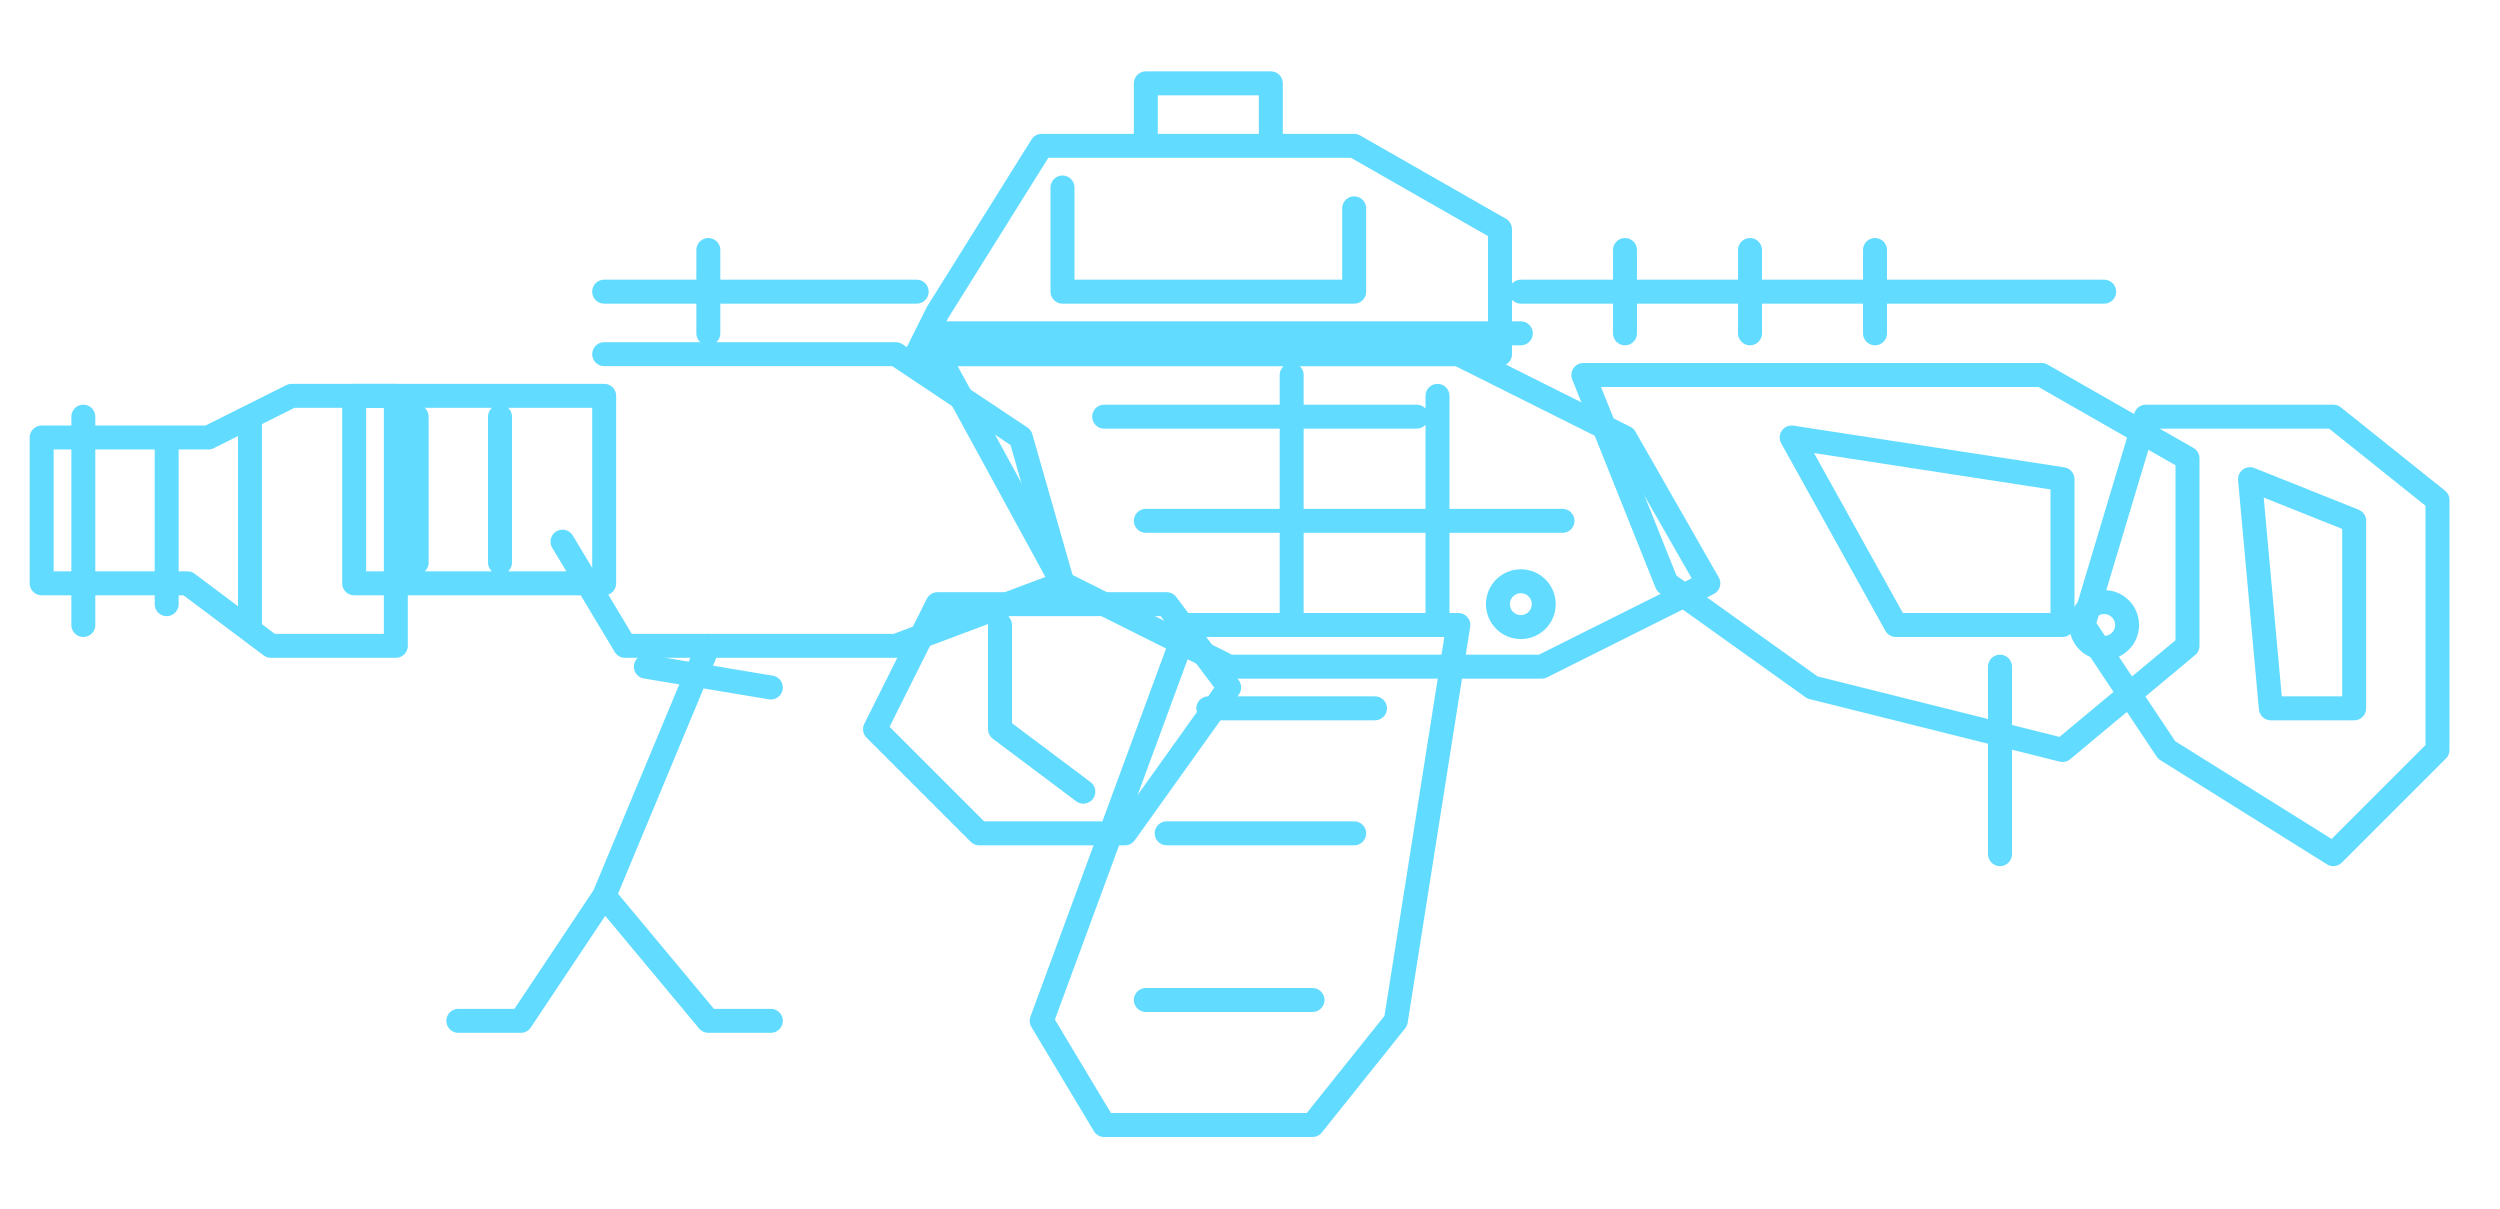
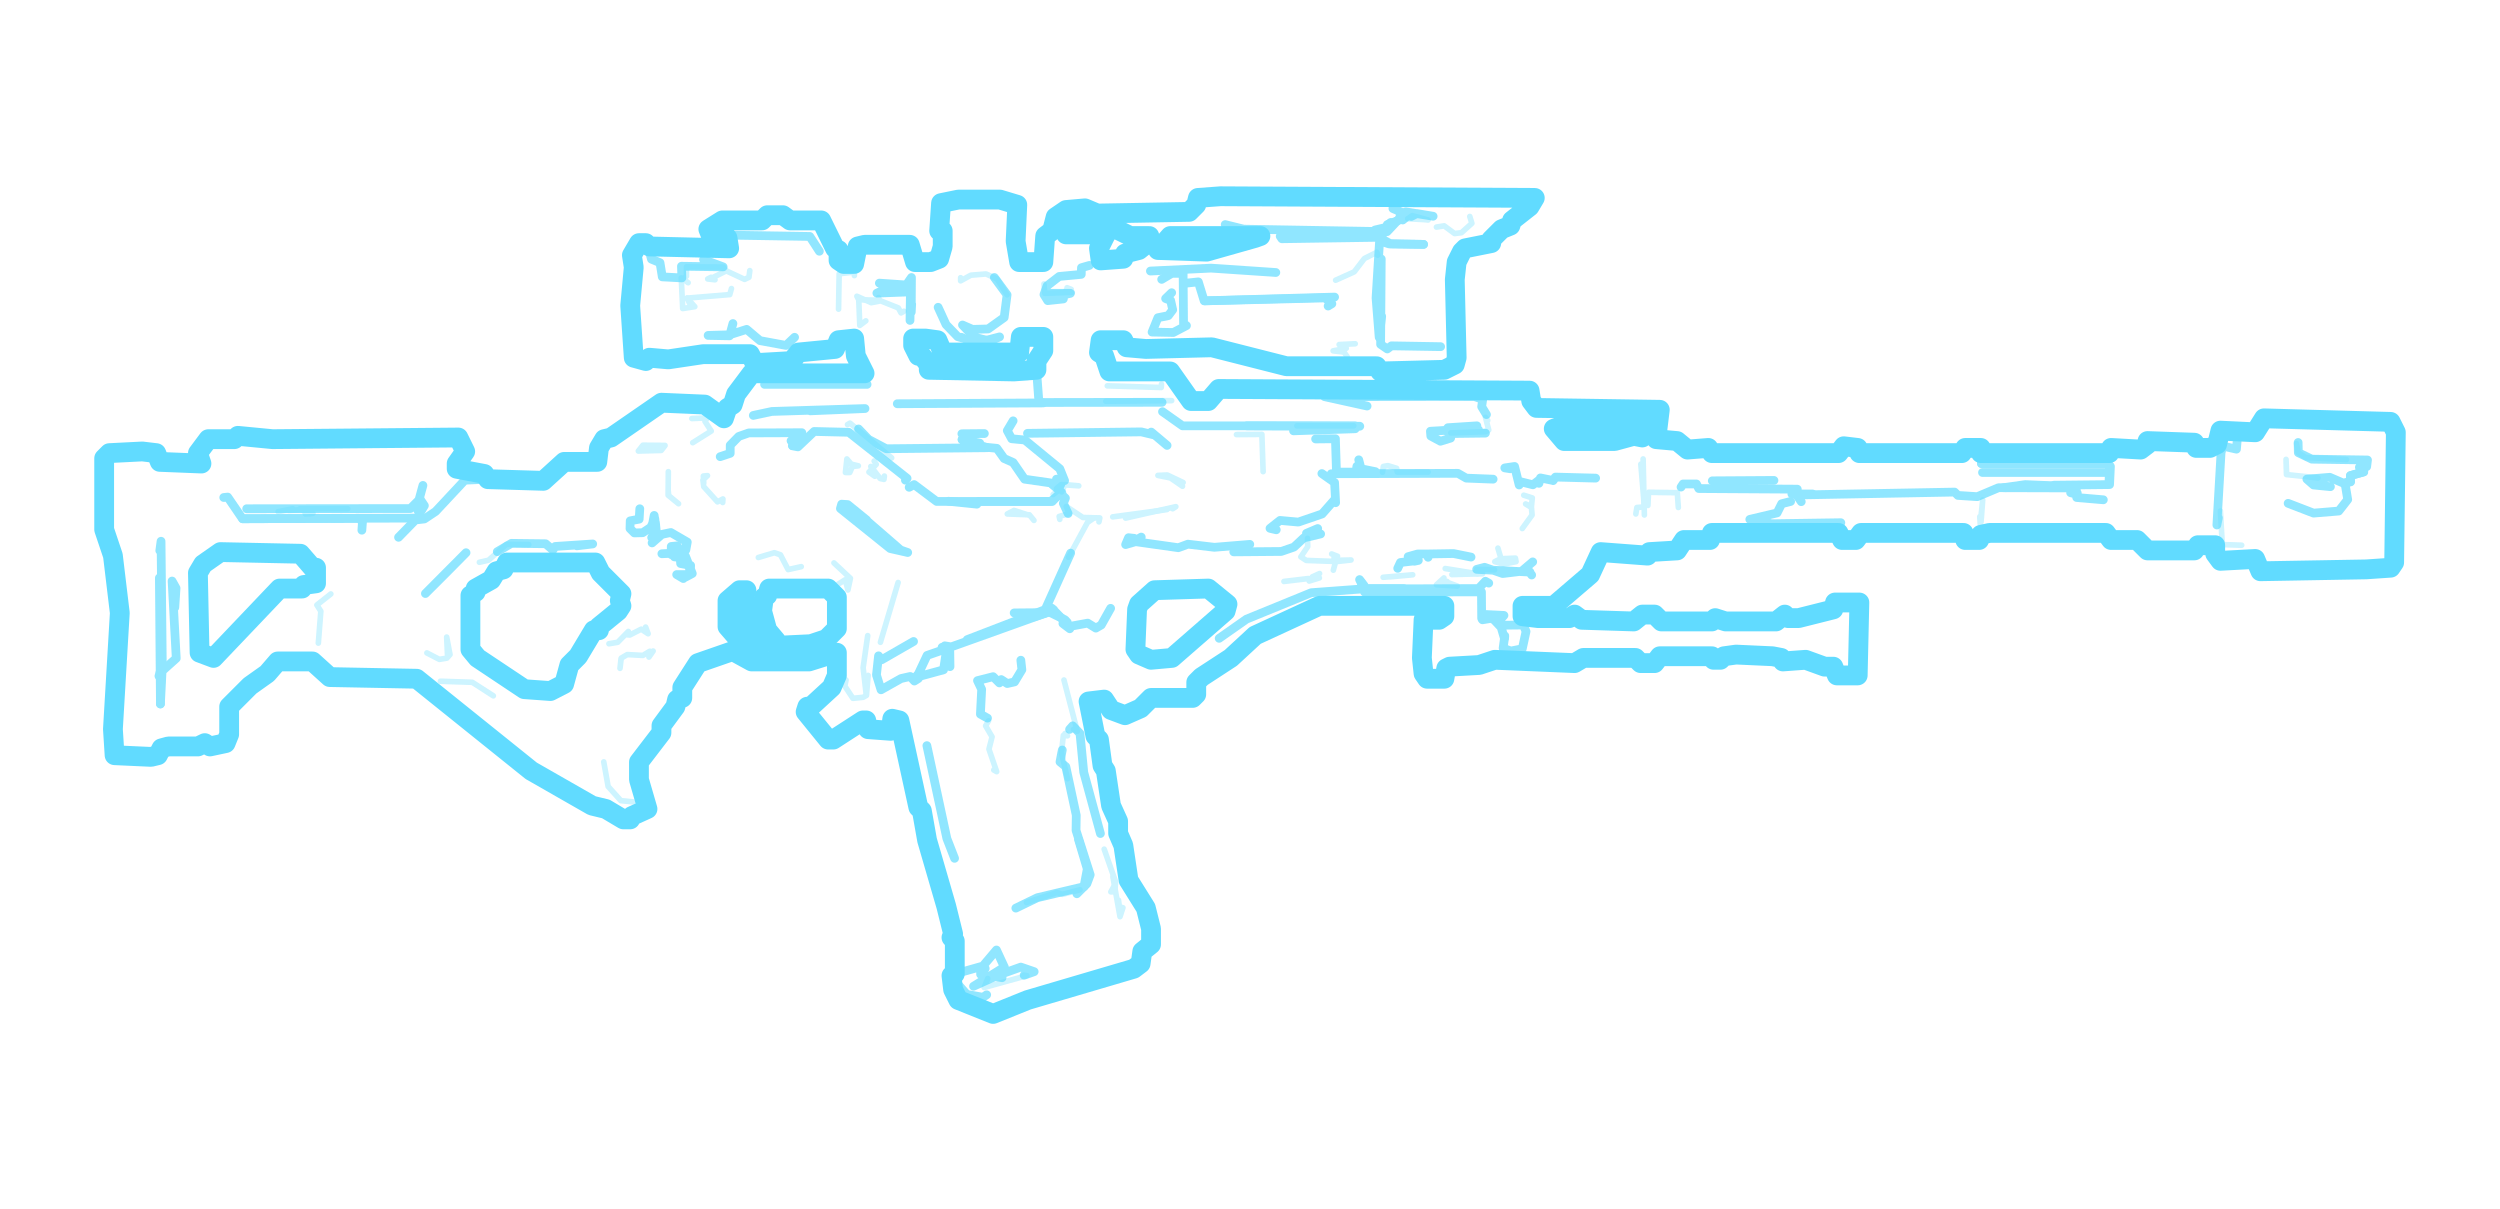
<svg xmlns="http://www.w3.org/2000/svg" width="240" height="116" viewBox="0 0 120 58">
-   <g fill="none" stroke="#61dbff" stroke-width="1.15" stroke-linecap="round" stroke-linejoin="round">
-     <path d="M2 21 H10 L14 19 H19 V31 H13 L9 28 H2 Z M4 20 V30 M8 21 V29 M12 20 V30" />
-     <path d="M17 19 H29 V28 H17 Z M20 20 V27 M24 20 V27 M29 17 H43 L49 21 L51 28 L43 31 H30 L27 26" />
-     <path d="M45 17 H70 L78 21 L82 28 L74 32 H59 L51 28 Z M53 20 H68 M55 25 H75 M62 18 V30 M69 19 V30" />
-     <path d="M76 18 H98 L105 22 V31 L99 36 L87 33 L80 28 Z M86 21 L99 23 V30 L91 30 Z M96 32 V41" />
-     <path d="M103 20 H112 L117 24 V36 L112 41 L104 36 L100 30 Z M108 23 L113 25 V34 L109 34 Z" />
-     <path d="M57 30 H70 L67 49 L63 54 H53 L50 49 Z M58 34 H66 M56 40 H65 M55 48 H63" />
-     <path d="M45 29 H56 L59 33 L54 40 H47 L42 35 Z M48 30 V35 L52 38" />
-     <path d="M45 15 L50 7 H65 L72 11 V17 H44 Z M51 9 V14 H65 V10 M45 16 H73 M55 7 V4 H61 V7" />
-     <path d="M29 14 H44 M73 14 H101 M34 12 V16 M78 12 V16 M84 12 V16 M90 12 V16" />
-     <path d="M34 31 L29 43 L25 49 M29 43 L34 49 M25 49 H22 M34 49 H37 M31 32 L37 33" />
-     <circle cx="73" cy="29" r="1.1" />
-     <circle cx="101" cy="30" r="1.1" />
+   <g fill="none" stroke="#61dbff" stroke-linecap="round" stroke-linejoin="round">
+     <g stroke-width="0.27" opacity="0.32">
+       <path d="M56.24 19.23 L53.08 19.26" />
+       <path d="M29.81 31.61 L29.76 32.08 L29.82 31.59 L30.11 31.42 L30.86 31.46 L31.19 31.26 L31.15 31.54 L31.35 31.25" />
+       <path d="M50.88 23.48 L50.71 23.45 L50.94 23.26 L51.78 23.32 L51.12 23.26 L50.96 23.61 L50.94 23.43 L50.55 23.74" />
+       <path d="M60.63 22.64 L60.57 20.85 L59.35 20.86" />
+       <path d="M21.48 31.45 L21.44 30.58 L21.60 31.42 L21.45 31.59 L21.09 31.65 L20.49 31.34" />
+       <path d="M42.26 30.83 L43.11 27.96" />
+       <path d="M111.26 22.94 L109.76 22.78 L109.73 22.05 L109.75 22.78" />
+       <path d="M52.75 25.05 L52.79 24.86 L51.98 24.84 L51.18 24.31 L51.32 24.65 L50.84 24.79 L50.87 24.93" />
+       <path d="M33.03 13.57 L32.79 13.39 L32.95 13.26 L32.95 12.81 L34.72 12.82 L34.86 13.00" />
+       <path d="M46.11 13.33 L46.11 13.48 L46.60 13.21 L47.33 13.15 L47.86 13.39 L48.34 14.15" />
+       <path d="M53.69 43.21 L53.73 43.53 L53.90 43.57 L53.76 44.00 L53.42 42.09" />
+       <path d="M41.65 30.51 L41.43 32.05 L41.58 33.35" />
+       <path d="M51.24 37.38 L50.95 36.13 L51.04 35.30 L51.24 35.32 L51.12 35.21 L51.03 35.38 L51.12 35.21" />
+       <path d="M35.99 12.99 L35.95 13.31 L35.74 13.41 L34.86 13.00 L34.26 13.30 L34.32 13.43 L33.97 13.39 L34.13 13.31" />
+       <path d="M23.01 26.99 L23.45 26.89 L24.30 26.13 L25.38 26.14 L25.19 26.15" />
+       <path d="M14.89 24.65 L14.39 24.42 L16.69 24.42" />
+       <path d="M112.63 22.06 L110.67 21.96 L110.31 21.72 L110.23 21.29" />
+       <path d="M31.92 21.39 L31.74 21.62 L30.64 21.65 L30.86 21.37 L31.92 21.38" />
+       <path d="M30.99 30.10 L31.11 30.42 L30.78 30.20 L30.23 30.48 L30.10 30.47 L30.16 30.31 L29.65 30.83 L29.23 30.90" />
+       <path d="M47.70 36.96 L47.84 37.04 L47.47 35.96 L47.62 35.37 L47.31 34.84 L47.45 34.60" />
+       <path d="M53.15 18.52 L55.74 18.60 L55.75 18.44" />
+       <path d="M51.07 32.64 L51.71 35.10 L51.53 35.01" />
+       <path d="M42.80 21.98 L40.80 20.31 L40.68 20.38" />
+       <path d="M43.39 14.94 L43.25 15.02 L43.12 14.78 L42.27 14.44 L41.82 14.53 L41.13 14.22 L41.22 14.39" />
+       <path d="M15.28 30.87 L15.40 29.34 L15.21 29.04 L15.88 28.51" />
+       <path d="M71.90 26.31 L72.05 26.82 L72.74 26.79 L72.77 26.96 L72.16 27.08 L71.75 26.96 L72.01 26.83" />
+       <path d="M62.25 20.44 L64.98 20.44" />
+       <path d="M42.17 14.28 L42.21 14.41 L41.22 14.39 L41.27 15.62 L41.56 15.40" />
+       <path d="M21.14 32.70 L22.67 32.75 L23.68 33.40" />
+       <path d="M80.56 24.36 L80.51 23.65 L79.13 23.63 L79.10 24.26" />
+       <path d="M49.14 46.81 L49.29 46.83 L47.24 47.40 L47.41 46.97" />
+       <path d="M78.76 22.28 L78.93 24.33 L78.57 24.36 L78.52 24.67" />
+       <path d="M69.32 10.84 L68.95 10.90 L69.32 10.84 L69.82 11.21 L70.15 11.17 L70.65 10.72 L70.55 10.39" />
+       <path d="M30.39 38.49 L29.80 38.43 L29.19 37.75 L28.98 36.57" />
+       <path d="M78.93 24.72 L78.87 22.03" />
+       <path d="M51.84 42.71 L50.99 42.93 L50.73 42.84 L49.27 43.32" />
+       <path d="M52.50 24.87 L52.21 25.07 L52.30 24.89 L51.29 26.75" />
+       <path d="M71.41 20.18 L71.30 20.03 L71.46 20.64 L71.32 20.72 L69.64 20.78" />
+       <path d="M64.07 26.95 L62.70 26.90 L62.44 26.73 L62.77 26.24 L62.76 25.84" />
+       <path d="M56.29 24.42 L56.44 24.32 L54.03 24.87" />
+       <path d="M64.00 27.37 L64.11 26.96 L64.85 26.88 L64.03 26.90 L64.04 26.70 L64.20 26.70 L63.92 26.59" />
+       <path d="M69.37 27.29 L70.93 27.54 L70.88 27.33 L71.74 27.35" />
+       <path d="M35.11 13.85 L35.03 14.14 L32.98 14.31 L33.10 14.56" />
+       <path d="M67.93 10.50 L68.55 10.56 L67.79 10.35 L67.57 10.50 L68.53 10.55" />
+       <path d="M32.08 22.64 L32.07 23.77 L32.57 24.18 L32.10 23.79 L32.07 23.53" />
+       <path d="M40.65 22.03 L40.93 22.36 L40.79 22.68 L40.58 22.68 L40.65 22.03 L40.75 22.25 L41.20 22.36 L40.92 22.39" />
+       <path d="M41.67 32.42 L41.59 33.38 L41.43 33.47 L40.94 33.52 L40.55 32.93 L40.61 32.64" />
+       <path d="M73.07 25.37 L73.54 24.72 L73.51 24.36 L73.23 24.19 L73.51 24.31 L73.55 23.90 L73.14 23.77" />
+       <path d="M69.69 27.58 L71.16 27.54 L70.01 27.54" />
+       <path d="M53.41 24.81 L56.01 24.46" />
+       <path d="M42.45 22.85 L42.43 23.01 L42.25 22.97 L41.80 22.39 L41.99 22.86 L41.71 22.66 L42.06 22.29 L41.96 22.13" />
+       <path d="M56.76 23.34 L56.18 22.94 L55.58 22.82 L56.03 22.80 L56.79 23.16" />
+       <path d="M53.46 42.56 L53.32 42.81 L53.51 42.80 L53.55 42.33 L53.00 40.76" />
+       <path d="M32.98 14.31 L33.35 14.72 L32.77 14.81 L32.70 13.34" />
+       <path d="M33.78 23.18 L33.76 22.85 L33.96 22.83 L33.74 23.04 L33.78 23.36 L34.44 24.09 L34.70 23.95 L34.69 24.12" />
+       <path d="M13.35 24.56 L14.05 24.42 L13.86 24.50 L14.61 24.46 L14.66 24.67 L15.02 24.64 L14.67 24.67" />
+       <path d="M68.55 22.66 L67.07 22.66 L67.04 22.48 L66.62 22.35 L66.40 22.39 L66.36 22.67" />
+       <path d="M41.01 13.23 L41.01 13.06 L40.28 13.14 L40.25 14.84" />
+       <path d="M66.13 12.25 L66.09 12.11 L65.49 12.41 L65.00 13.05 L64.11 13.45" />
+       <path d="M38.46 27.20 L37.83 27.34 L37.46 26.63 L37.17 26.53 L36.40 26.76" />
+       <path d="M64.66 17.11 L64.51 16.90 L63.99 16.84 L64.62 16.72 L64.28 16.54 L65.05 16.50" />
+       <path d="M40.03 27.02 L40.82 27.76 L40.70 28.32 L40.57 27.83 L40.23 28.04" />
+       <path d="M33.21 20.09 L33.95 20.06 L33.84 20.23 L34.14 20.69 L33.25 21.25" />
+       <path d="M69.46 27.91 L69.15 27.90 L69.31 27.74 L68.95 28.07 L69.95 28.13 L69.47 27.95" />
+       <path d="M95.09 25.06 L95.17 24.00 L95.05 25.14 L95.03 24.80" />
+       <path d="M51.22 13.81 L51.42 13.89 L51.17 13.94 L51.47 14.03 L50.15 14.08 L50.11 13.63" />
+       <path d="M63.34 27.53 L62.99 27.69 L63.33 27.74 L62.84 27.89 L62.80 27.77 L61.63 27.91" />
+       <path d="M107.60 26.17 L106.67 26.14 L106.58 24.53" />
+       <path d="M49.63 24.98 L49.41 24.71 L48.35 24.67 L48.67 24.50 L49.39 24.73" />
+       <path d="M66.39 27.71 L67.81 27.59 L66.71 27.69" />
+     </g>
+     <g stroke-width="0.42" opacity="0.7">
+       <path d="M95.11 22.25 L101.13 22.25 L101.30 22.39 L101.26 23.26 L98.59 23.29 L99.34 23.34 L99.66 23.52 L99.39 23.65 L99.70 23.73 L99.66 23.52 L99.46 23.62 L99.71 23.67 L99.68 23.88 L100.96 23.99" />
+       <path d="M86.46 24.08 L86.24 23.76 L93.82 23.62 L93.98 23.78 L94.91 23.84 L95.93 23.41 L99.32 23.42" />
+       <path d="M47.36 47.75 L47.18 47.87 L46.41 47.73 L45.91 47.17 L45.94 46.72 L47.07 46.40 L47.07 46.77 L47.29 46.49 L47.22 46.32 L47.83 45.60 L48.21 46.42 L46.73 47.34 L47.77 46.87 L48.10 46.93 L47.99 46.78 L49.00 46.42 L49.64 46.64 L49.16 46.81" />
+       <path d="M45.53 24.06 L46.89 24.20 L46.97 24.07 L50.43 24.07 L50.97 23.65 L50.43 23.18 L49.18 23.00 L48.63 22.20 L48.20 22.01 L47.85 21.52 L46.94 21.43 L47.03 21.27 L46.18 21.10 L46.34 21.10" />
+       <path d="M71.35 19.90 L71.12 19.52 L71.17 19.17 L70.76 19.03 L63.58 19.04 L65.62 19.49" />
+       <path d="M58.52 30.64 L59.83 29.72 L62.94 28.45 L65.38 28.27 L65.48 28.11 L65.26 27.82 L65.48 28.25 L67.37 28.25" />
+       <path d="M67.21 10.45 L67.50 10.42 L67.33 10.56 L67.44 10.47 L67.20 10.46 L66.58 11.12 L59.70 11.00 L58.81 10.78" />
+       <path d="M55.80 19.76 L56.76 20.44 L65.04 20.44" />
+       <path d="M41.21 20.59 L41.69 21.09 L42.54 21.54 L47.38 21.49 L46.18 21.10 L46.36 21.09 L46.17 20.82 L47.25 20.81" />
+       <path d="M32.51 26.20 L32.22 26.23 L32.22 26.56 L31.77 26.58 L32.35 26.55 L32.37 26.73 L32.65 26.76 L32.67 27.05 L33.15 27.14 L33.14 27.38 L32.85 26.74 L32.42 26.70 L32.45 26.54 L32.42 26.70 L32.22 26.62 L32.29 26.41 L32.77 26.37 L32.44 26.51 L32.90 26.69 L33.23 27.53 L32.91 27.70 L33.13 27.42 L32.80 27.77 L32.48 27.58 L32.93 27.58" />
+       <path d="M38.29 18.42 L36.70 18.45 L41.62 18.45 L38.87 18.42" />
+       <path d="M111.86 23.36 L111.05 23.28 L110.73 23.00 L111.83 22.91 L112.48 23.19 L112.81 23.12 L112.82 22.83 L113.46 22.65 L113.25 22.43 L113.60 22.40 L113.64 22.08 L110.97 22.04 L110.32 21.73 L110.31 21.24" />
+       <path d="M11.84 24.42 L19.70 24.41 L20.11 24.00 L20.30 23.30" />
+       <path d="M51.27 24.65 L51.04 24.16 L51.14 23.91 L50.88 23.67 L50.51 24.07 L44.96 24.07 L43.88 23.26 L43.64 23.39" />
+       <path d="M41.04 24.50 L43.23 26.40 L43.57 26.52 L42.73 26.33 L40.34 24.41 L40.40 24.20 L40.69 24.22 L41.60 24.96" />
+       <path d="M71.16 29.75 L71.64 29.67 L72.10 30.16 L72.20 30.01 L73.12 30.00 L73.25 30.31 L73.07 31.14 L72.52 31.25 L72.15 31.11 L72.23 30.52 L72.22 30.67 L71.99 29.89 L71.19 29.49 L72.19 29.54 L71.92 29.84" />
+       <path d="M30.71 24.42 L30.68 24.92 L30.25 25.00 L30.24 25.37 L30.45 25.58 L30.85 25.57 L31.24 25.31 L31.43 24.89 L31.45 25.08 L31.40 24.74 L31.33 25.11 L31.46 25.08 L31.50 25.48 L31.28 25.80 L31.56 25.65 L31.30 26.06 L31.77 25.65 L32.20 25.56 L32.99 26.02 L32.92 26.40 L32.93 26.17" />
+       <path d="M55.76 13.41 L56.25 13.12 L56.79 13.12 L56.81 15.53 L56.95 15.63 L56.32 15.96 L55.30 15.94 L55.58 15.25 L56.08 15.15 L56.29 14.87 L56.19 14.42 L55.95 14.33 L56.24 14.05" />
+       <path d="M68.33 11.73 L66.68 11.71 L66.31 11.59 L66.36 11.43 L66.22 11.56 L66.05 14.30 L66.20 16.19 L66.32 15.19" />
+       <path d="M38.89 19.72 L41.52 19.61 L37.05 19.75 L36.16 19.94" />
+       <path d="M43.68 15.38 L43.70 14.01 L42.09 14.07 L42.64 13.82 L42.61 13.65 L42.21 13.59 L43.50 13.68 L43.75 13.32 L43.74 14.98 L43.76 14.60" />
+       <path d="M56.86 13.60 L57.52 13.53 L57.80 14.44 L64.06 14.26" />
+       <path d="M71.67 23.00 L70.38 22.95 L69.98 22.72 L63.90 22.74" />
+       <path d="M59.99 26.13 L58.29 26.27 L57.02 26.12 L56.56 26.29 L54.51 26.00 L54.03 26.14 L54.17 25.81 L54.44 25.84 L54.28 26.07 L54.78 25.78" />
+       <path d="M8.39 29.16 L8.45 28.23 L8.26 27.89 L8.46 31.60 L7.78 32.21 L7.70 33.79" />
+       <path d="M51.69 42.90 L52.17 42.42 L52.33 41.99 L51.65 39.86 L51.66 39.13 L51.16 36.80 L50.88 36.57 L50.99 36.00" />
+       <path d="M55.78 19.31 L49.87 19.32 L49.76 17.86" />
+       <path d="M56.02 21.38 L55.26 20.74 L55.37 20.87 L54.78 20.73 L49.32 20.80" />
+       <path d="M46.57 30.66 L46.43 30.70 L50.17 29.26 L51.39 26.55" />
+       <path d="M87.00 23.71 L86.01 23.71 L86.27 23.48 L81.54 23.45 L81.43 23.23 L80.79 23.23 L80.69 23.38" />
+       <path d="M66.30 12.43 L66.27 16.53 L66.59 16.75 L66.79 16.60 L69.15 16.64" />
+       <path d="M71.30 20.79 L69.67 20.81 L69.63 21.03 L69.14 21.18 L68.68 20.93 L68.66 20.70 L69.86 20.63 L69.39 20.68 L69.50 20.53 L70.89 20.44 L70.72 20.63 L70.97 20.63 L70.77 20.62" />
+       <path d="M101.23 23.22 L101.26 22.35 L101.13 22.25 L95.11 22.25" />
+       <path d="M61.45 11.34 L61.53 11.46 L66.18 11.39 L66.74 11.70 L68.33 11.73" />
+       <path d="M50.08 19.34 L43.07 19.38" />
+       <path d="M51.35 30.18 L51.02 29.93 L51.23 29.87 L51.12 29.75 L50.35 29.37 L45.66 31.05 L45.35 31.00" />
+       <path d="M7.67 26.43 L7.73 25.98 L7.79 31.89 L7.63 32.45" />
+       <path d="M65.50 28.42 L71.11 28.41 L71.12 29.68" />
+       <path d="M43.46 23.05 L43.54 22.96 L40.74 20.75 L39.08 20.71 L38.30 21.45 L38.04 21.40" />
+       <path d="M88.36 25.09 L85.04 25.14 L83.99 24.93 L85.30 24.62 L85.52 24.18 L85.95 24.07" />
+       <path d="M53.31 29.20 L52.86 30.00 L52.60 30.15 L52.21 29.91 L51.34 30.07 L50.48 29.19 L50.58 29.27 L50.17 29.26 L50.35 29.38 L49.64 29.61 L49.76 29.41 L48.68 29.42" />
+       <path d="M71.46 27.99 L71.30 27.90 L70.97 28.25 L65.47 28.27 L65.34 27.96" />
+       <path d="M72.49 22.50 L72.23 22.46 L72.70 22.39 L72.92 23.28 L72.98 23.12 L73.58 23.27 L73.92 23.01 L73.87 23.20 L73.94 22.94 L74.53 23.06 L74.66 22.90 L74.55 23.07 L74.67 22.90 L76.59 22.95" />
+       <path d="M99.34 23.35 L97.21 23.26 L96.16 23.41 L99.41 23.36" />
+       <path d="M57.83 14.44 L63.60 14.30 L63.93 14.58 L63.75 14.69" />
+       <path d="M31.08 11.74 L31.27 12.44 L31.68 12.61 L31.79 13.29 L32.73 13.34 L32.71 12.78 L34.71 12.81 L33.77 12.46" />
+       <path d="M16.44 24.88 L11.64 24.90 L10.93 23.86 L10.74 23.88" />
+       <path d="M11.65 24.90 L17.22 24.88 L17.40 25.03 L17.37 25.45" />
+       <path d="M38.14 16.19 L37.73 16.58 L36.48 16.35 L35.84 15.81 L35.02 16.07 L33.99 16.10 L35.02 16.12 L35.18 15.53" />
+       <path d="M65.22 22.07 L65.33 22.50 L66.02 22.64 L65.09 22.66 L65.13 22.38 L65.09 22.66 L64.15 22.66 L64.10 21.06 L63.15 21.07" />
+       <path d="M7.65 27.74 L7.70 33.79" />
+       <path d="M61.24 13.08 L58.13 12.87 L55.22 13.01" />
+       <path d="M64.71 20.51 L65.27 20.46 L59.85 20.44" />
+       <path d="M95.16 22.68 L101.15 22.68" />
+       <path d="M73.52 27.60 L73.33 27.35 L73.44 27.46 L70.88 27.33 L71.26 27.23 L72.13 27.53 L73.04 27.42 L73.57 26.97" />
+       <path d="M82.19 23.08 L85.15 23.06 L82.19 23.08" />
+       <path d="M44.01 32.43 L44.08 32.57 L43.89 32.69 L43.69 32.47 L43.25 32.57 L42.29 33.11 L42.07 32.40 L42.17 31.48 L42.32 31.67 L43.85 30.79" />
+       <path d="M20.04 24.34 L20.05 24.49 L20.17 23.97 L20.37 24.27 L20.01 24.87 L15.93 24.88" />
+       <path d="M52.29 12.74 L51.91 12.85 L51.90 13.17 L50.84 13.27 L50.26 13.72 L50.11 14.14 L50.29 14.43 L51.04 14.35 L51.07 14.15 L51.38 14.08 L50.19 14.08" />
+       <path d="M51.77 40.30 L52.19 41.71 L52.03 42.56 L49.79 43.09 L48.76 43.59" />
+       <path d="M47.73 13.32 L48.34 14.15 L48.20 15.24 L47.43 15.79 L46.68 15.81 L46.20 15.60 L46.75 16.18 L47.34 16.33" />
+       <path d="M61.26 25.43 L60.96 25.36 L61.44 24.98 L62.32 25.06 L63.46 24.67 L64.03 24.02 L64.11 24.13 L64.06 23.16 L63.45 22.73" />
+       <path d="M46.15 16.19 L46.52 16.36 L47.56 16.36 L47.98 16.17 L46.94 16.44 L45.97 16.16 L45.41 15.58 L45.03 14.75" />
+       <path d="M38.04 21.39 L38.15 21.26 L37.97 21.16 L38.30 21.14 L38.49 20.77 L35.94 20.78 L35.46 20.95 L35.05 21.37 L35.05 21.76 L34.57 21.92" />
+       <path d="M48.63 20.20 L48.35 20.67 L48.56 21.06 L49.19 21.12 L50.87 22.50 L51.10 23.07 L50.71 23.00 L50.92 23.25 L50.82 23.43 L50.53 23.25" />
+       <path d="M106.48 24.86 L106.41 25.20 L106.61 21.74 L106.69 21.41 L107.35 21.56 L107.42 20.73" />
+       <path d="M23.87 26.48 L24.55 26.08 L26.19 26.10 L26.54 26.40 L26.65 26.23 L28.45 26.11 L27.69 26.20" />
+       <path d="M63.25 25.37 L62.71 25.60 L63.39 25.63 L62.58 25.82 L62.11 26.26 L61.50 26.47 L59.22 26.49" />
+       <path d="M51.34 35.01 L51.49 34.84 L51.84 35.21 L52.02 37.07 L52.82 40.01" />
+       <path d="M45.60 32.00 L45.59 31.27 L45.42 31.29 L45.29 32.15 L44.01 32.50 L44.50 31.46 L45.51 31.11 L45.22 31.07" />
+       <path d="M44.49 35.79 L45.45 40.25 L45.82 41.20" />
+       <path d="M21.61 27.30 L22.37 26.53 L20.42 28.49 L21.61 27.30" />
+       <path d="M66.86 10.01 L67.74 10.39 L68.01 10.25 L68.79 10.38 L67.48 10.17 L67.21 10.27 L67.20 10.55 L66.59 10.78 L66.68 10.88 L66.00 11.04" />
+       <path d="M66.75 10.68 L66.17 11.26 L61.57 11.40" />
+       <path d="M39.33 12.06 L38.87 11.35 L34.59 11.28 L34.43 11.05" />
+       <path d="M62.65 20.64 L65.05 20.58 L62.09 20.68" />
+       <path d="M19.13 25.79 L19.94 24.96 L20.37 24.91 L20.91 24.55 L22.31 23.05 L23.22 23.01 L23.24 22.86" />
+       <path d="M70.61 26.74 L69.77 26.57 L68.56 26.59 L68.55 26.75 L68.52 26.59 L68.05 26.59 L67.59 26.72 L67.96 26.73 L67.89 26.94 L68.08 26.90 L67.22 27.00 L67.09 27.28" />
+       <path d="M47.40 34.47 L47.06 34.28 L47.12 33.09 L46.92 32.67 L47.67 32.48 L47.97 32.78 L48.06 32.62 L48.35 32.81 L48.70 32.73 L49.05 32.15 L49.00 31.69" />
+       <path d="M113.46 22.65 L112.82 22.83 L112.83 23.13 L112.56 23.19 L112.69 23.98 L112.26 24.53 L111.05 24.63 L109.83 24.16" />
+     </g>
+     <g stroke-width="0.95" opacity="1.0">
+       <path d="M58.58 9.42 L73.67 9.50 L73.42 9.92 L72.58 10.58 L72.50 10.83 L72.08 11.00 L71.58 11.50 L71.58 11.67 L70.33 11.92 L70.17 12.08 L69.92 12.58 L69.83 13.42 L69.92 17.17 L69.83 17.50 L69.33 17.75 L66.25 17.83 L66.08 17.58 L61.75 17.58 L58.17 16.67 L55.00 16.75 L54.08 16.67 L53.92 16.33 L52.83 16.33 L52.75 16.92 L53.00 17.08 L53.25 17.83 L56.17 17.83 L57.17 19.25 L58.00 19.25 L58.50 18.67 L73.42 18.75 L73.50 19.25 L73.75 19.58 L79.67 19.67 L79.50 21.08 L80.50 21.17 L81.00 21.58 L82.00 21.50 L82.17 21.75 L88.25 21.75 L88.50 21.42 L89.17 21.50 L89.25 21.75 L94.17 21.75 L94.33 21.50 L95.08 21.50 L95.08 21.75 L101.25 21.75 L101.33 21.50 L102.75 21.58 L103.08 21.33 L103.08 21.17 L105.33 21.25 L105.42 21.50 L106.08 21.50 L106.42 21.33 L106.58 20.67 L108.25 20.75 L108.67 20.08 L114.75 20.25 L115.00 20.75 L114.92 27.00 L114.75 27.25 L113.58 27.33 L108.50 27.42 L108.25 26.83 L106.58 26.92 L106.33 26.58 L106.33 26.17 L105.50 26.17 L105.33 26.42 L103.08 26.42 L102.58 25.92 L101.33 25.92 L101.08 25.58 L95.50 25.58 L95.08 25.67 L95.00 25.92 L94.33 25.92 L94.25 25.58 L89.33 25.58 L89.08 25.92 L88.42 25.92 L88.25 25.58 L82.17 25.58 L82.08 25.92 L80.83 25.92 L80.50 26.42 L79.17 26.50 L79.08 26.67 L76.83 26.50 L76.33 27.58 L74.58 29.08 L73.08 29.08 L73.08 29.58 L73.83 29.67 L75.33 29.67 L75.58 29.50 L75.92 29.75 L78.42 29.83 L78.83 29.50 L79.42 29.50 L79.75 29.83 L82.17 29.83 L82.33 29.67 L82.83 29.83 L85.25 29.83 L85.67 29.50 L85.83 29.67 L86.33 29.67 L88.00 29.25 L88.08 28.92 L89.25 28.92 L89.17 32.42 L88.17 32.42 L88.00 32.00 L87.58 32.00 L86.67 31.67 L85.58 31.75 L85.50 31.58 L85.08 31.50 L83.33 31.42 L82.75 31.50 L82.58 31.67 L82.25 31.67 L82.17 31.50 L79.67 31.50 L79.42 31.83 L78.75 31.83 L78.50 31.58 L76.00 31.58 L75.58 31.83 L71.75 31.67 L71.00 31.92 L69.58 32.00 L69.42 32.08 L69.33 32.58 L68.50 32.58 L68.33 32.33 L68.25 31.58 L68.33 29.75 L69.08 29.75 L69.33 29.58 L69.33 29.08 L63.33 29.08 L60.25 30.50 L59.08 31.58 L57.67 32.50 L57.42 32.75 L57.42 33.33 L57.25 33.50 L55.25 33.50 L54.75 34.00 L54.00 34.33 L53.33 34.08 L53.00 33.58 L52.25 33.67 L52.58 35.33 L52.75 35.50 L52.92 36.75 L53.08 37.00 L53.33 38.67 L53.67 39.42 L53.67 40.00 L53.92 40.58 L54.17 42.25 L55.00 43.58 L55.25 44.58 L55.25 45.33 L54.83 45.67 L54.75 46.25 L54.42 46.50 L49.33 48.00 L47.67 48.67 L46.00 48.00 L45.75 47.50 L45.67 46.83 L45.83 46.75 L45.83 45.17 L45.67 45.00 L45.75 44.83 L45.42 43.50 L44.50 40.33 L44.25 38.92 L44.08 38.75 L43.17 34.58 L42.83 34.50 L42.75 35.08 L41.67 35.00 L41.58 34.58 L41.42 34.58 L40.00 35.50 L39.75 35.50 L38.67 34.17 L38.75 33.92 L38.92 33.92 L39.92 33.00 L40.17 32.42 L40.17 31.33 L38.83 31.75 L36.08 31.75 L35.17 31.25 L33.50 31.83 L32.75 33.00 L32.75 33.50 L32.50 33.58 L32.42 33.92 L31.75 34.83 L31.75 35.17 L30.67 36.58 L30.67 37.42 L31.08 38.83 L30.33 39.17 L30.25 39.33 L29.92 39.33 L29.08 38.83 L28.42 38.67 L25.50 37.00 L20.00 32.58 L15.83 32.50 L15.00 31.75 L13.33 31.75 L12.83 32.33 L12.00 32.92 L11.00 33.92 L11.00 35.25 L10.83 35.67 L10.08 35.83 L9.83 35.67 L9.50 35.83 L8.08 35.83 L7.75 35.92 L7.58 36.25 L7.25 36.33 L5.50 36.25 L5.42 35.00 L5.75 29.42 L5.42 26.67 L5.00 25.42 L5.00 22.00 L5.25 21.75 L6.83 21.67 L7.50 21.75 L7.67 22.17 L9.67 22.25 L9.50 21.75 L10.00 21.08 L11.25 21.08 L11.42 20.92 L13.08 21.08 L22.00 21.00 L22.33 21.67 L21.92 22.25 L21.92 22.50 L23.25 22.75 L23.42 23.00 L26.08 23.08 L27.08 22.17 L28.67 22.17 L28.75 21.50 L29.00 21.08 L29.33 21.00 L31.75 19.33 L33.83 19.42 L34.75 20.08 L34.92 19.58 L35.17 19.42 L35.33 18.92 L36.08 17.92 L41.50 17.92 L41.08 17.08 L41.00 16.25 L40.25 16.33 L40.08 16.75 L38.33 16.92 L38.00 17.33 L36.42 17.42 L36.17 17.33 L36.00 17.00 L33.75 17.00 L32.08 17.25 L31.17 17.17 L31.00 17.33 L30.42 17.17 L30.25 14.67 L30.42 12.83 L30.33 12.25 L30.67 11.67 L31.00 11.67 L31.17 11.83 L35.00 11.92 L34.92 11.42 L34.17 11.42 L34.00 11.00 L34.67 10.58 L36.58 10.58 L36.83 10.33 L37.58 10.33 L37.92 10.58 L39.42 10.58 L40.08 11.92 L40.25 12.00 L40.25 12.50 L40.50 12.67 L41.00 12.67 L41.17 11.83 L41.50 11.75 L43.67 11.75 L43.92 12.58 L44.67 12.58 L45.08 12.42 L45.25 11.83 L45.25 11.08 L45.08 11.08 L45.17 9.75 L46.00 9.58 L48.00 9.58 L48.83 9.83 L48.75 11.58 L48.92 12.58 L50.08 12.58 L50.17 11.33 L50.50 11.08 L50.67 10.42 L51.17 10.08 L52.08 10.00 L52.67 10.25 L57.08 10.17 L57.42 9.83 L57.50 9.50 Z" />
+       <path d="M52.50 11.08 L52.58 10.83 L52.08 10.58 L51.42 10.58 L51.08 10.92 L51.17 11.25 L52.33 11.25 Z" />
+       <path d="M60.25 11.42 L60.50 11.33 L56.17 11.33 L55.58 12.00 L57.92 12.08 Z" />
+       <path d="M55.08 11.50 L55.17 11.33 L54.25 11.33 L53.58 11.00 L53.17 11.08 L52.75 11.92 L52.83 12.50 L53.92 12.42 L54.00 12.17 L54.67 12.00 L55.08 11.67 Z" />
+       <path d="M43.83 16.58 L44.08 17.08 L44.25 17.08 L44.58 17.50 L44.58 17.75 L48.67 17.83 L49.75 17.75 L49.75 17.33 L50.08 16.83 L50.08 16.17 L49.00 16.17 L48.92 16.92 L45.25 16.92 L45.00 16.33 L44.42 16.25 L43.83 16.25 Z" />
+       <path d="M78.92 20.50 L79.00 20.42 L75.00 20.42 L74.58 20.58 L75.08 21.17 L77.50 21.17 L78.42 20.92 L78.83 21.00 Z" />
+       <path d="M15.17 27.83 L15.17 27.25 L15.00 27.25 L14.42 26.58 L10.58 26.50 L9.75 27.08 L9.50 27.50 L9.58 31.33 L10.25 31.58 L13.42 28.25 L14.50 28.25 L14.58 28.08 L15.17 28.00 Z" />
+       <path d="M35.75 28.58 L35.83 28.33 L35.50 28.33 L34.92 28.83 L34.92 30.08 L35.50 30.75 L36.08 31.00 L36.50 31.00 L35.83 29.75 Z" />
+       <path d="M29.75 28.83 L29.83 28.50 L28.83 27.50 L28.58 27.00 L24.33 27.00 L24.17 27.33 L23.83 27.42 L23.58 27.83 L22.83 28.25 L22.83 28.42 L22.58 28.58 L22.58 31.17 L22.92 31.58 L25.17 33.08 L26.42 33.17 L27.08 32.83 L27.33 31.92 L27.75 31.50 L28.50 30.25 L28.75 30.25 L28.75 30.08 L29.67 29.33 L29.83 29.08 Z" />
+       <path d="M36.58 29.33 L36.83 30.25 L37.25 30.75 L37.25 31.00 L38.92 30.92 L39.67 30.67 L40.17 30.17 L40.17 28.67 L39.75 28.25 L36.92 28.25 L36.83 28.58 L36.67 28.67 Z" />
+       <path d="M58.83 29.33 L58.92 29.00 L58.00 28.25 L55.42 28.33 L54.67 29.00 L54.58 29.25 L54.50 31.17 L54.67 31.42 L55.25 31.67 L56.25 31.58 Z" />
+     </g>
  </g>
</svg>
